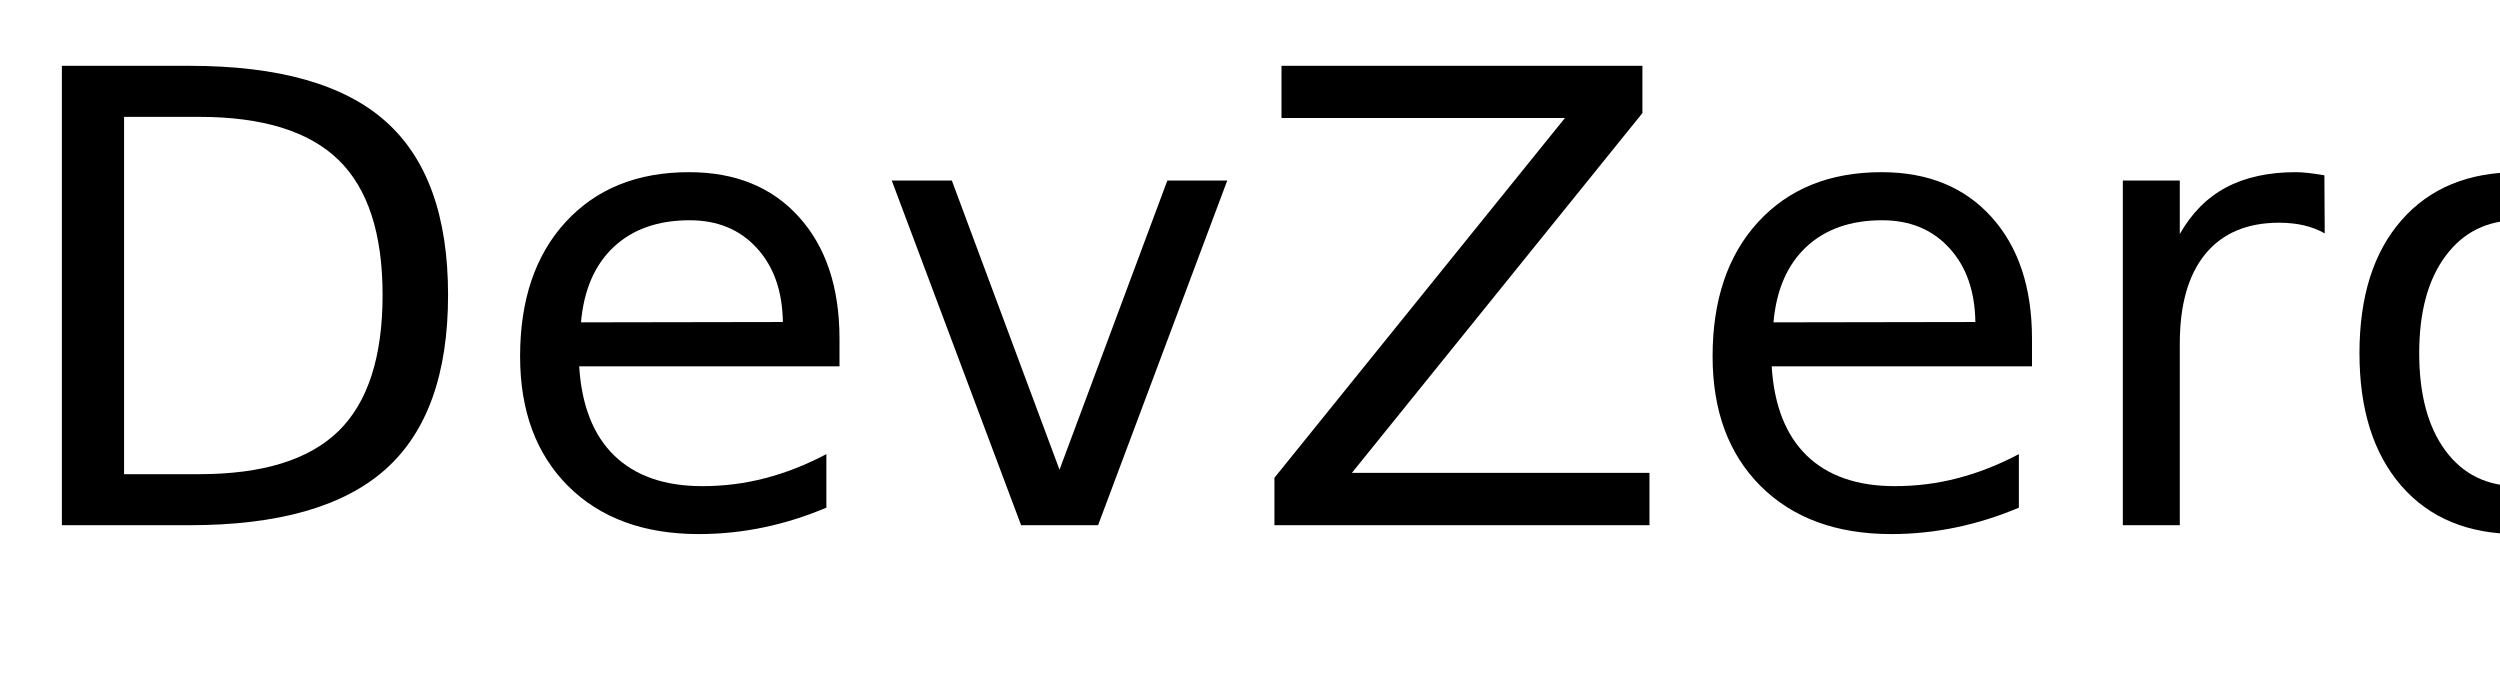
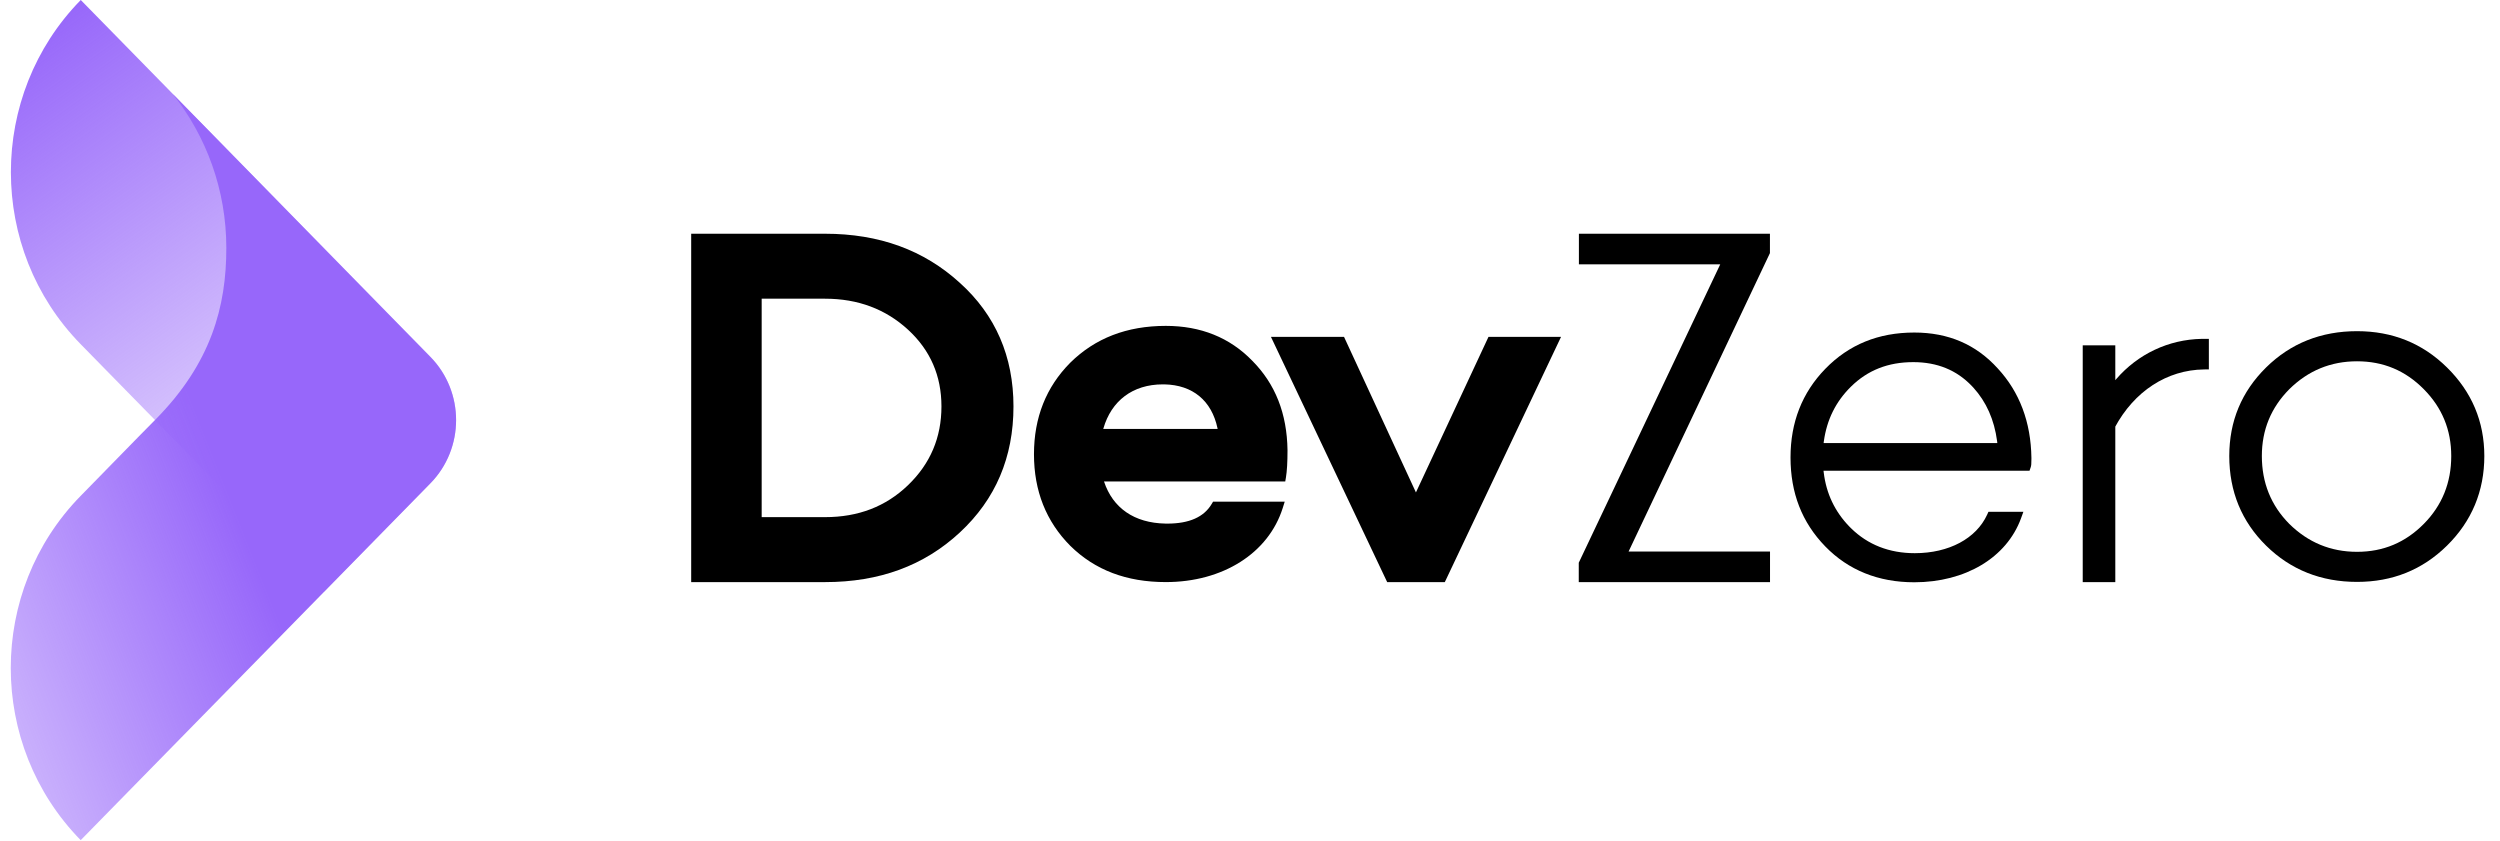
- <svg xmlns="http://www.w3.org/2000/svg" xmlns:xlink="http://www.w3.org/1999/xlink" width="238" height="65" viewBox="0 0 238 65">
+ <svg xmlns="http://www.w3.org/2000/svg" width="122" height="41" viewBox="0 0 118 40" fill="none">
+   <path d="M19.979 16.985L3.333 0C-1.103 4.526-1.103 11.865 3.333 16.391L14.896 28.191L19.979 23.005C21.609 21.341 21.609 18.649 19.979 16.985Z" fill="url(#paint0_linear_logo)" />
+   <path d="M19.979 16.993L7.719 4.483C9.307 6.486 10.263 9.031 10.263 11.806C10.263 14.581 9.553 17.293 6.866 19.998L6.183 20.69C5.447 21.436 4.497 22.409 3.33 23.607C-1.11 28.138-1.11 35.469 3.33 40L19.979 23.012C21.61 21.348 21.61 18.657 19.979 16.993Z" fill="url(#paint1_linear_logo)" />
+   <path d="M38.767 11.128C41.346 11.128 43.475 11.905 45.184 13.465C46.885 14.995 47.739 16.974 47.739 19.35C47.739 21.767 46.889 23.77 45.185 25.351C43.481 26.933 41.354 27.714 38.767 27.714H32.395V11.128H38.767ZM35.751 24.621H38.767C40.351 24.621 41.662 24.117 42.72 23.098C43.782 22.075 44.31 20.829 44.31 19.35C44.31 17.893 43.781 16.674 42.724 15.701C41.655 14.717 40.337 14.221 38.767 14.221H35.751V24.621Z" fill="#000000" />
+   <path d="M54.992 15.515C56.653 15.515 58.034 16.069 59.106 17.173C60.208 18.283 60.761 19.691 60.786 21.433V21.437C60.786 21.997 60.761 22.433 60.711 22.731L60.678 22.924L52.049 22.923L52.054 22.936C52.468 24.18 53.483 24.901 54.977 24.928L55.064 24.929C56.112 24.929 56.807 24.613 57.172 24L57.241 23.885H60.653L60.559 24.184C59.879 26.343 57.697 27.713 54.992 27.713C53.124 27.713 51.62 27.145 50.443 25.985C49.292 24.826 48.715 23.369 48.715 21.627C48.715 19.884 49.292 18.427 50.445 17.266C51.63 16.099 53.139 15.515 54.992 15.515ZM54.847 18.3C53.414 18.3 52.398 19.085 52.02 20.399L52.013 20.423H57.459L57.451 20.38C57.17 19.075 56.276 18.328 54.924 18.3H54.847Z" fill="#000000" />
+   <path d="M63.476 16.037L66.9 23.444L70.355 16.037H73.809L68.275 27.714H65.531L59.997 16.037H63.476Z" fill="#000000" />
+   <path d="M83.754 11.128V12.05L77.025 26.257L83.758 26.257V27.714H74.652V26.792L81.388 12.585L74.659 12.585V11.128H83.754Z" fill="#000000" />
+   <path d="M90.625 15.832C92.25 15.832 93.568 16.4 94.602 17.543C95.637 18.662 96.179 20.096 96.203 21.797V21.853C96.203 22.087 96.197 22.164 96.167 22.253L96.113 22.411H86.305L86.315 22.496C86.436 23.501 86.847 24.361 87.538 25.072L87.613 25.147C88.412 25.934 89.436 26.337 90.65 26.337C92.282 26.337 93.577 25.634 94.095 24.504L94.157 24.368H95.82L95.708 24.677C95.023 26.552 93.055 27.722 90.625 27.722C88.92 27.722 87.488 27.148 86.388 26.015C85.275 24.87 84.734 23.468 84.734 21.777C84.734 20.106 85.286 18.697 86.388 17.562C87.513 16.404 88.921 15.832 90.625 15.832ZM90.577 17.241C89.382 17.241 88.408 17.624 87.613 18.407C86.891 19.118 86.465 19.975 86.321 21.006L86.31 21.095H94.58L94.569 20.999C94.434 19.982 94.055 19.131 93.438 18.453L93.367 18.378C92.642 17.619 91.717 17.241 90.577 17.241Z" fill="#000000" />
+   <path d="M104.651 16.132V17.586L104.42 17.589C102.657 17.611 101.096 18.627 100.17 20.358L100.197 20.309L100.197 27.714H98.646V16.44H100.197L100.197 18.1L100.243 18.046C101.27 16.859 102.729 16.161 104.317 16.133L104.417 16.132H104.651Z" fill="#000000" />
+   <path d="M111.706 15.767C113.388 15.767 114.818 16.341 115.988 17.494C117.169 18.657 117.766 20.069 117.766 21.712C117.766 23.381 117.167 24.817 115.988 25.978C114.818 27.131 113.388 27.704 111.706 27.704C109.998 27.704 108.546 27.129 107.377 25.978C106.208 24.826 105.623 23.395 105.623 21.712C105.623 20.055 106.207 18.647 107.377 17.494C108.546 16.343 109.998 15.767 111.706 15.767ZM111.706 17.201C110.452 17.201 109.378 17.645 108.48 18.53C107.608 19.411 107.174 20.468 107.174 21.712C107.174 22.983 107.61 24.063 108.478 24.94C109.378 25.827 110.452 26.272 111.706 26.272C112.957 26.272 114.007 25.829 114.885 24.942C115.755 24.062 116.191 22.983 116.191 21.712C116.191 20.468 115.757 19.411 114.885 18.53C114.007 17.642 112.957 17.201 111.706 17.201Z" fill="#000000" />
  <defs>
-     <g>
-       <g id="glyph-0-0">
-         <path d="M 11.812 -38.875 L 11.812 -4.859 L 18.953 -4.859 C 24.992 -4.859 29.414 -6.223 32.219 -8.953 C 35.02 -11.691 36.422 -16.016 36.422 -21.922 C 36.422 -27.773 35.02 -32.062 32.219 -34.781 C 29.414 -37.508 24.992 -38.875 18.953 -38.875 Z M 5.891 -43.734 L 18.047 -43.734 C 26.523 -43.734 32.742 -41.973 36.703 -38.453 C 40.672 -34.93 42.656 -29.422 42.656 -21.922 C 42.656 -14.379 40.66 -8.836 36.672 -5.297 C 32.691 -1.766 26.484 0 18.047 0 L 5.891 0 Z M 5.891 -43.734 " />
-       </g>
-       <g id="glyph-0-1">
-         <path d="M 33.719 -17.75 L 33.719 -15.125 L 8.938 -15.125 C 9.164 -11.406 10.281 -8.57 12.281 -6.625 C 14.289 -4.688 17.082 -3.719 20.656 -3.719 C 22.727 -3.719 24.734 -3.973 26.672 -4.484 C 28.617 -4.992 30.551 -5.754 32.469 -6.766 L 32.469 -1.672 C 30.531 -0.848 28.547 -0.223 26.516 0.203 C 24.484 0.629 22.422 0.844 20.328 0.844 C 15.098 0.844 10.953 -0.676 7.891 -3.719 C 4.836 -6.77 3.312 -10.891 3.312 -16.078 C 3.312 -21.453 4.758 -25.719 7.656 -28.875 C 10.562 -32.031 14.473 -33.609 19.391 -33.609 C 23.805 -33.609 27.297 -32.188 29.859 -29.344 C 32.43 -26.5 33.719 -22.633 33.719 -17.75 Z M 28.328 -19.344 C 28.285 -22.289 27.457 -24.641 25.844 -26.391 C 24.238 -28.148 22.109 -29.031 19.453 -29.031 C 16.441 -29.031 14.031 -28.18 12.219 -26.484 C 10.414 -24.785 9.379 -22.395 9.109 -19.312 Z M 28.328 -19.344 " />
-       </g>
-       <g id="glyph-0-2">
-         <path d="M 1.781 -32.812 L 7.5 -32.812 L 17.75 -5.281 L 28.016 -32.812 L 33.719 -32.812 L 21.422 0 L 14.094 0 Z M 1.781 -32.812 " />
-       </g>
-       <g id="glyph-0-3">
-         <path d="M 3.375 -43.734 L 37.734 -43.734 L 37.734 -39.234 L 10.078 -4.984 L 38.406 -4.984 L 38.406 0 L 2.703 0 L 2.703 -4.516 L 30.359 -38.766 L 3.375 -38.766 Z M 3.375 -43.734 " />
-       </g>
-       <g id="glyph-0-4">
-         <path d="M 24.672 -27.781 C 24.066 -28.125 23.406 -28.379 22.688 -28.547 C 21.977 -28.711 21.191 -28.797 20.328 -28.797 C 17.285 -28.797 14.945 -27.805 13.312 -25.828 C 11.688 -23.848 10.875 -21 10.875 -17.281 L 10.875 0 L 5.453 0 L 5.453 -32.812 L 10.875 -32.812 L 10.875 -27.719 C 12 -29.707 13.469 -31.188 15.281 -32.156 C 17.102 -33.125 19.316 -33.609 21.922 -33.609 C 22.285 -33.609 22.691 -33.582 23.141 -33.531 C 23.586 -33.477 24.086 -33.406 24.641 -33.312 Z M 24.672 -27.781 " />
-       </g>
-       <g id="glyph-0-5">
-         <path d="M 18.375 -29.031 C 15.477 -29.031 13.191 -27.898 11.516 -25.641 C 9.836 -23.391 9 -20.301 9 -16.375 C 9 -12.445 9.832 -9.352 11.5 -7.094 C 13.164 -4.844 15.457 -3.719 18.375 -3.719 C 21.238 -3.719 23.508 -4.848 25.188 -7.109 C 26.875 -9.379 27.719 -12.469 27.719 -16.375 C 27.719 -20.258 26.875 -23.336 25.188 -25.609 C 23.508 -27.891 21.238 -29.031 18.375 -29.031 Z M 18.375 -33.609 C 23.062 -33.609 26.738 -32.082 29.406 -29.031 C 32.082 -25.988 33.422 -21.77 33.422 -16.375 C 33.422 -11.008 32.082 -6.797 29.406 -3.734 C 26.738 -0.68 23.062 0.844 18.375 0.844 C 13.664 0.844 9.977 -0.68 7.312 -3.734 C 4.645 -6.797 3.312 -11.008 3.312 -16.375 C 3.312 -21.77 4.645 -25.988 7.312 -29.031 C 9.977 -32.082 13.664 -33.609 18.375 -33.609 Z M 18.375 -33.609 " />
-       </g>
-     </g>
+     <linearGradient id="paint0_linear_logo" x1="17.516" y1="13.446" x2="6.306" y2="-2.238" gradientUnits="userSpaceOnUse">
+       <stop stop-color="#9767FA" stop-opacity="0.4" />
+       <stop offset="1" stop-color="#9767FA" />
+     </linearGradient>
+     <linearGradient id="paint1_linear_logo" x1="4.23" y1="54.031" x2="20.034" y2="47.73" gradientUnits="userSpaceOnUse">
+       <stop stop-color="#9767FA" stop-opacity="0.4" />
+       <stop offset="1" stop-color="#9767FA" />
+     </linearGradient>
  </defs>
-   <g fill="rgb(0%, 0%, 0%)" fill-opacity="1">
-     <use xlink:href="#glyph-0-0" x="0" y="50" />
-     <use xlink:href="#glyph-0-1" x="46.201" y="50" />
-     <use xlink:href="#glyph-0-2" x="83.115" y="50" />
-     <use xlink:href="#glyph-0-3" x="118.623" y="50" />
-     <use xlink:href="#glyph-0-1" x="159.727" y="50" />
-     <use xlink:href="#glyph-0-4" x="196.641" y="50" />
-     <use xlink:href="#glyph-0-5" x="221.309" y="50" />
-   </g>
</svg>
